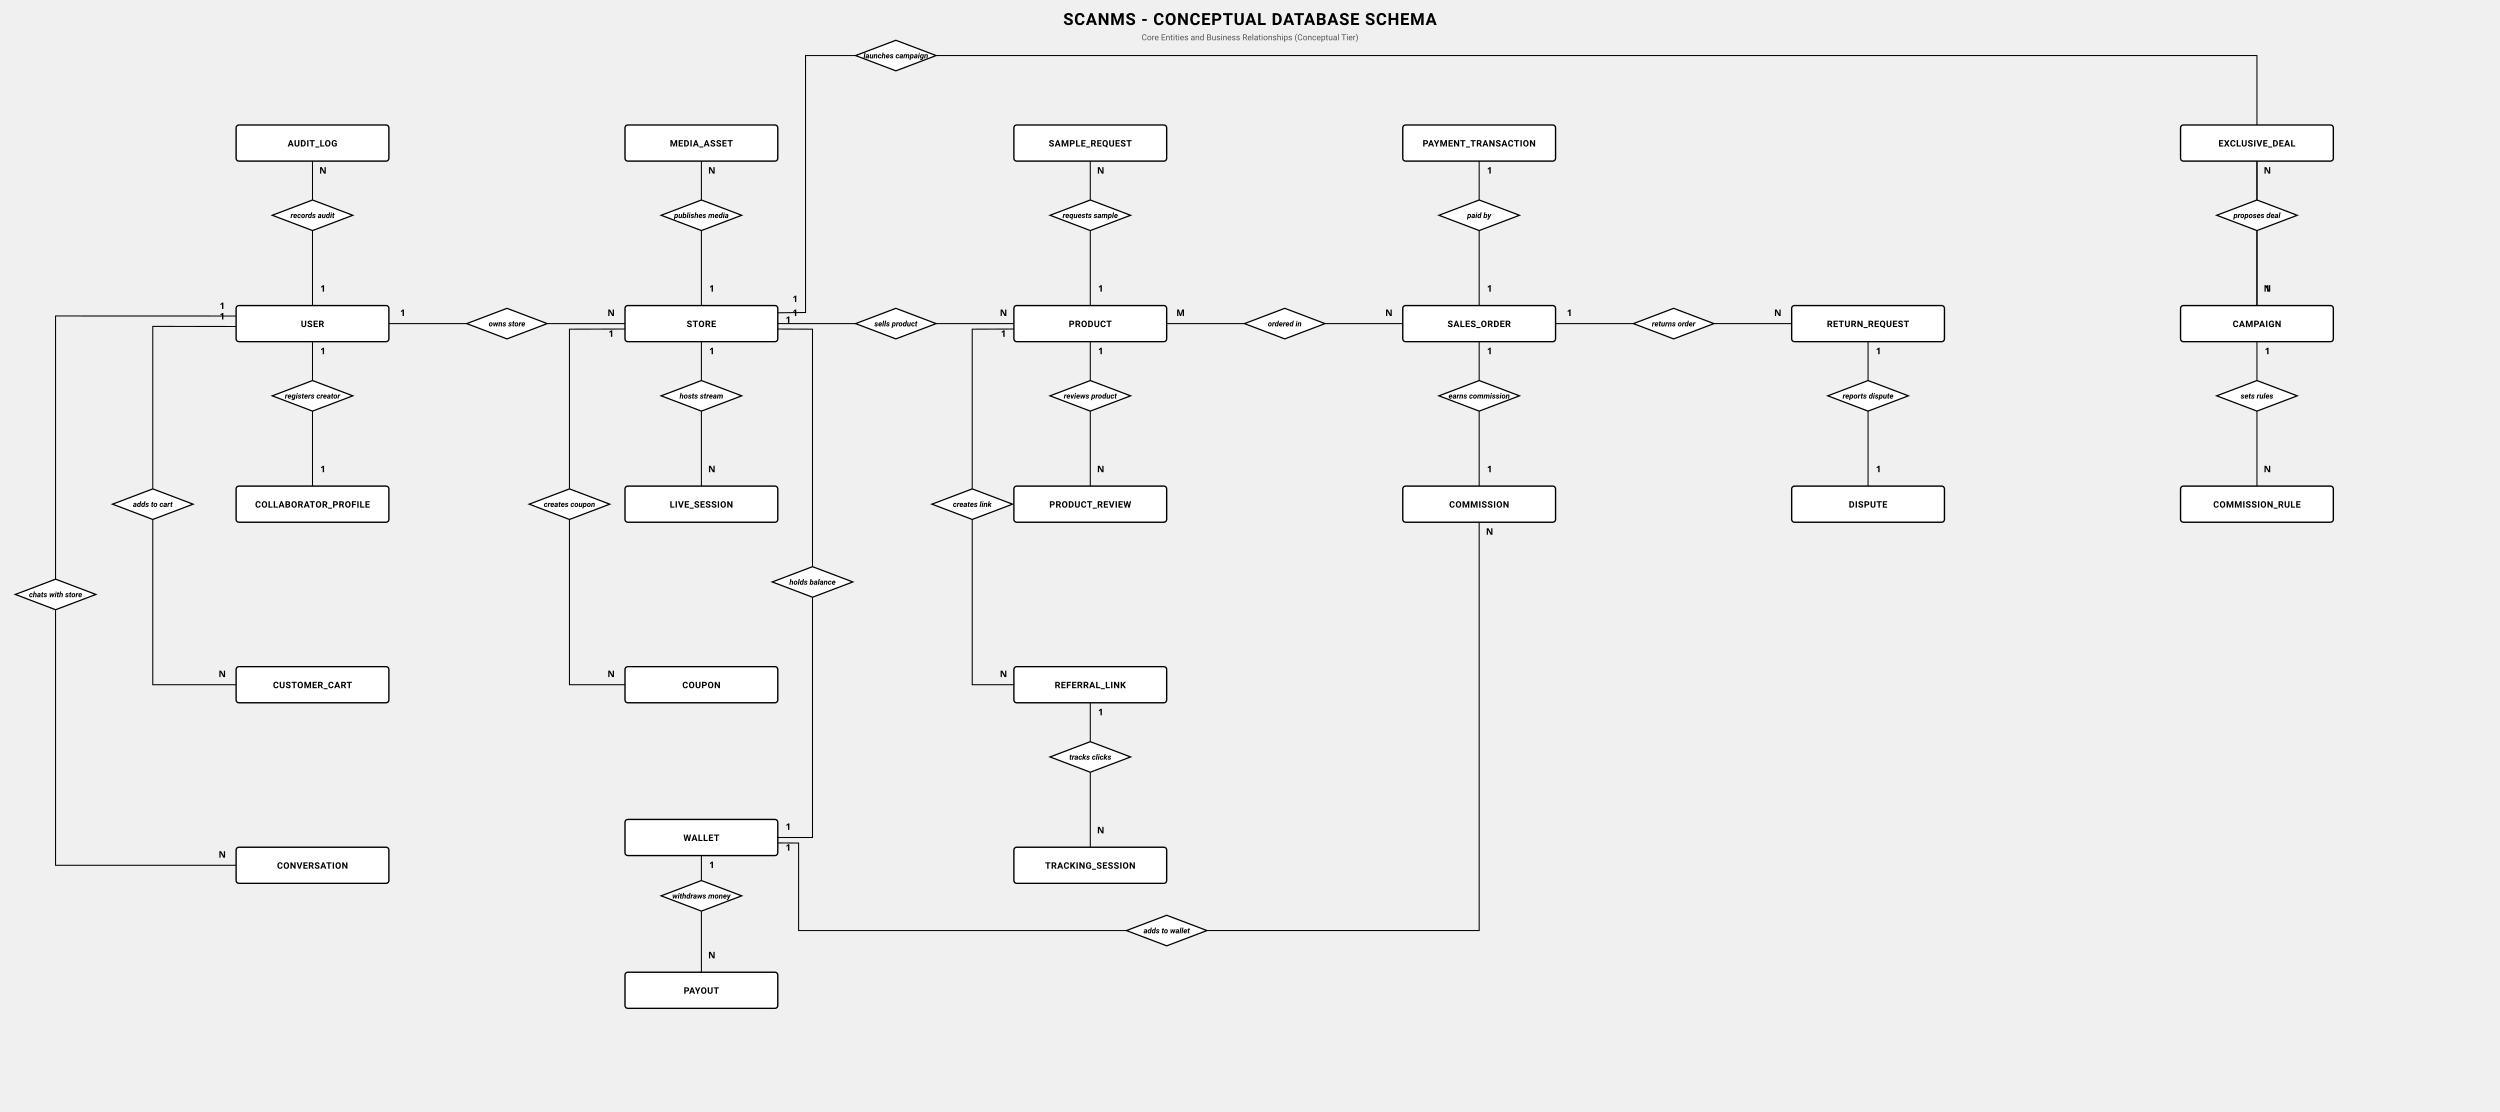
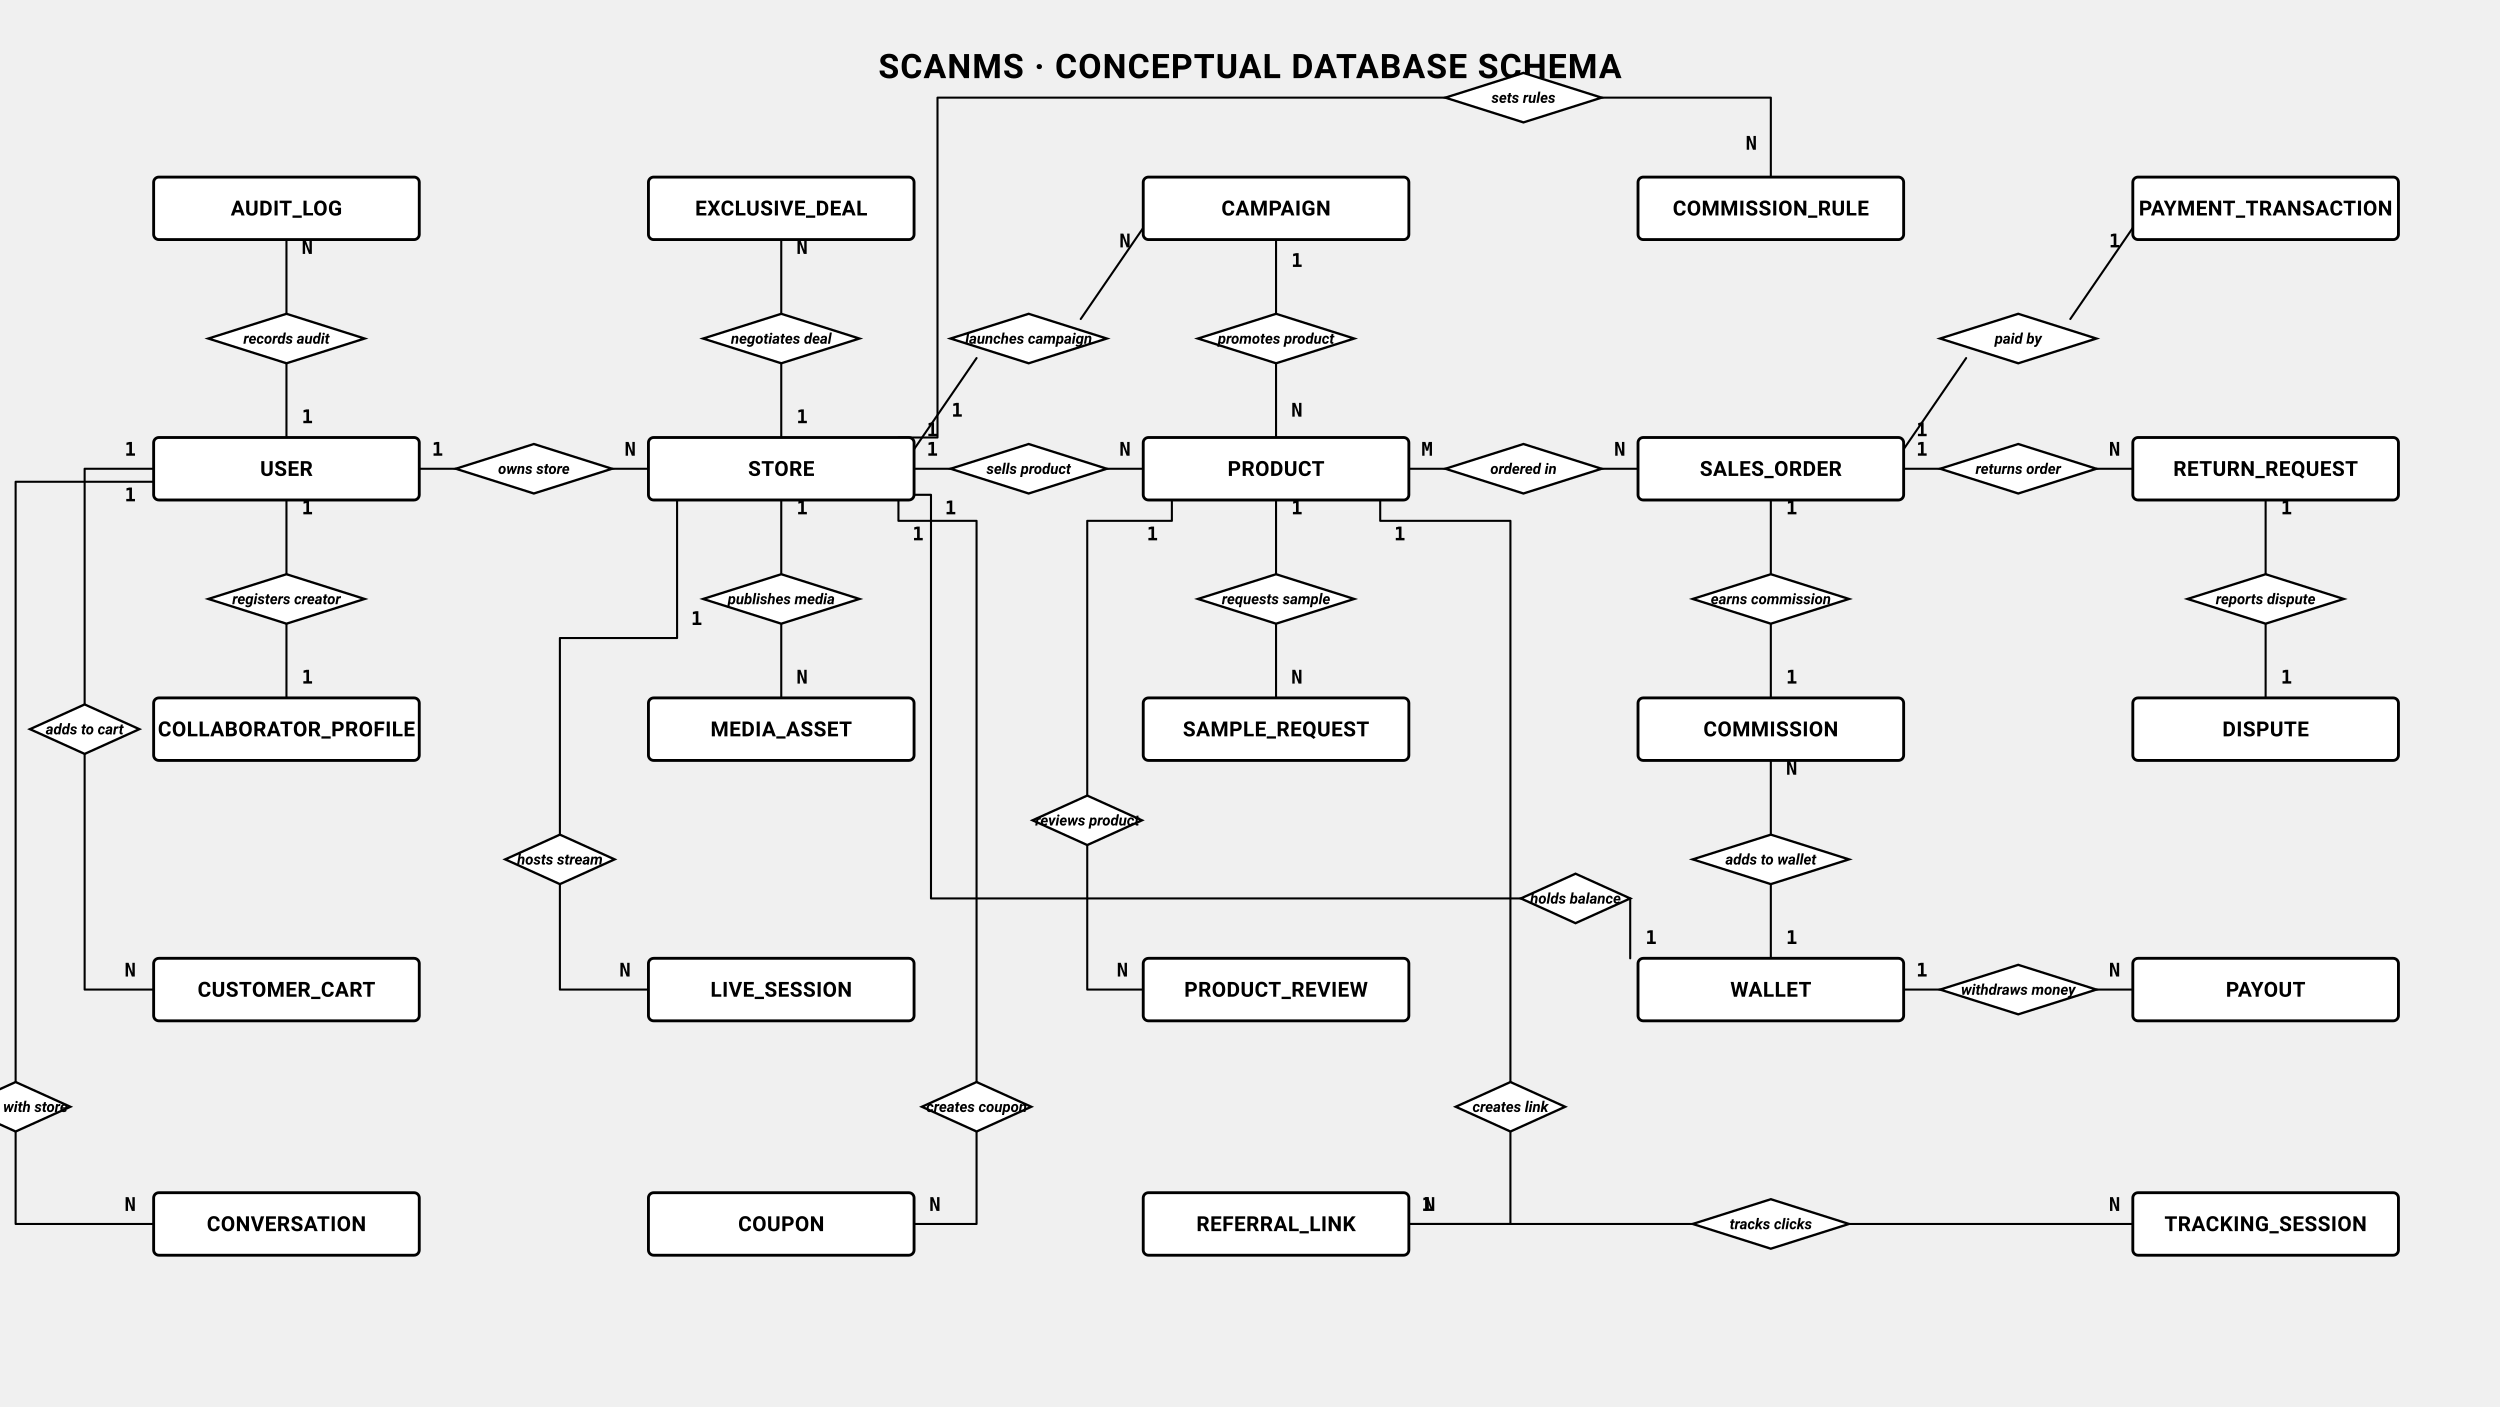
- <svg xmlns="http://www.w3.org/2000/svg" viewBox="0 0 3600 1600" width="3600" height="1600" style="background:#ffffff; font-family: -apple-system, BlinkMacSystemFont, 'Segoe UI', Roboto, Helvetica, Arial, sans-serif;">
+ <svg xmlns="http://www.w3.org/2000/svg" viewBox="0 0 1920 1080" width="1920" height="1080" style="background:#FFFFFF; font-family: -apple-system, BlinkMacSystemFont, 'Segoe UI', Roboto, Helvetica, Arial, sans-serif;">
  <style>
-     .entity-box { fill: #ffffff; stroke: #000000; stroke-width: 2px; rx: 4px; }
-     .entity-text { font-size: 13px; font-weight: bold; fill: #000000; text-anchor: middle; letter-spacing: 0.5px; }
-     .diamond-shape { fill: #ffffff; stroke: #000000; stroke-width: 1.8px; }
-     .diamond-text { font-size: 11px; font-weight: bold; fill: #000000; text-anchor: middle; font-style: italic; }
-     .conn-line { fill: none; stroke: #000000; stroke-width: 1.5px; }
-     .card-text { font-size: 13px; font-weight: bold; fill: #000000; font-family: 'Segoe UI', monospace; text-anchor: middle; }
-     .title-main { font-size: 24px; font-weight: bold; fill: #000000; text-anchor: middle; letter-spacing: 1px; }
-     .subtitle { font-size: 12px; fill: #555555; text-anchor: middle; }
+     .ent-box { fill: #FFFFFF; stroke: #000000; stroke-width: 2.2px; rx: 4px; }
+     .ent-text { font-size: 16px; font-weight: bold; fill: #000000; text-anchor: middle; letter-spacing: 0.3px; }
+     .dia-shape { fill: #FFFFFF; stroke: #000000; stroke-width: 1.8px; }
+     .dia-text { font-size: 11.5px; font-weight: bold; font-style: italic; fill: #000000; text-anchor: middle; }
+     .conn-path { fill: none; stroke: #000000; stroke-width: 1.6px; stroke-linecap: round; stroke-linejoin: round; }
+     .card-label { font-size: 14.5px; font-weight: bold; fill: #000000; text-anchor: middle; font-family: monospace; }
+     .title-banner { font-size: 26px; font-weight: bold; fill: #000000; text-anchor: middle; letter-spacing: 0.8px; }
+     .subtitle-banner { font-size: 13.5px; font-weight: normal; fill: #444444; text-anchor: middle; }
+     .cluster-tag { font-size: 12.5px; font-weight: bold; fill: #222222; text-anchor: middle; letter-spacing: 0.8px; }
  </style>
-   <text x="1800.0" y="36" class="title-main">SCANMS - CONCEPTUAL DATABASE SCHEMA</text>
-   <text x="1800.0" y="58" class="subtitle">Core Entities and Business Relationships (Conceptual Tier)</text>
-   <path d="M 450.0 440 L 450.0 332.0" class="conn-line" />
-   <path d="M 450.0 288.0 L 450.0 232" class="conn-line" />
-   <text x="465" y="420" class="card-text">1</text>
-   <text x="465" y="250" class="card-text">N</text>
-   <path d="M 450.0 492 L 450.0 548.0" class="conn-line" />
-   <path d="M 450.0 592.0 L 450.0 700" class="conn-line" />
-   <text x="465" y="510" class="card-text">1</text>
-   <text x="465" y="680" class="card-text">1</text>
-   <path d="M 340 470.16 L 220 470 L 220.0 704.0" class="conn-line" />
-   <path d="M 220.0 748.0 L 220 986 L 340 986.0" class="conn-line" />
-   <text x="320" y="460" class="card-text">1</text>
-   <text x="320" y="975" class="card-text">N</text>
-   <path d="M 340 455.08 L 80 455 L 80.0 834.0" class="conn-line" />
-   <path d="M 80.0 878.0 L 80 1246 L 340 1246.0" class="conn-line" />
-   <text x="320" y="445" class="card-text">1</text>
-   <text x="320" y="1235" class="card-text">N</text>
-   <path d="M 560 466.0 L 672.0 466.0" class="conn-line" />
-   <path d="M 788.0 466.0 L 900 466.0" class="conn-line" />
-   <text x="580" y="455" class="card-text">1</text>
-   <text x="880" y="455" class="card-text">N</text>
-   <path d="M 1010.0 440 L 1010.0 332.0" class="conn-line" />
-   <path d="M 1010.0 288.0 L 1010.0 232" class="conn-line" />
-   <text x="1025" y="420" class="card-text">1</text>
-   <text x="1025" y="250" class="card-text">N</text>
-   <path d="M 1010.0 492 L 1010.0 548.0" class="conn-line" />
-   <path d="M 1010.0 592.0 L 1010.0 700" class="conn-line" />
-   <text x="1025" y="510" class="card-text">1</text>
-   <text x="1025" y="680" class="card-text">N</text>
-   <path d="M 900 473.8 L 820 474 L 820.0 704.0" class="conn-line" />
-   <path d="M 820.0 748.0 L 820 986 L 900 986.0" class="conn-line" />
-   <text x="880" y="485" class="card-text">1</text>
-   <text x="880" y="975" class="card-text">N</text>
-   <path d="M 1120 473.8 L 1170 474 L 1170.0 816.0" class="conn-line" />
-   <path d="M 1170.0 860.0 L 1170 1206 L 1120 1206.0" class="conn-line" />
-   <text x="1135" y="465" class="card-text">1</text>
-   <text x="1135" y="1195" class="card-text">1</text>
-   <path d="M 1010.0 1232 L 1010.0 1268.0" class="conn-line" />
-   <path d="M 1010.0 1312.0 L 1010.0 1400" class="conn-line" />
-   <text x="1025" y="1250" class="card-text">1</text>
-   <text x="1025" y="1380" class="card-text">N</text>
-   <path d="M 1120 466.0 L 1232.0 466.0" class="conn-line" />
-   <path d="M 1348.0 466.0 L 1460 466.0" class="conn-line" />
-   <text x="1145" y="455" class="card-text">1</text>
-   <text x="1445" y="455" class="card-text">N</text>
-   <path d="M 1120 450.4 L 1160 450 L 1160 80 L 1232.0 80.0" class="conn-line" />
-   <path d="M 1348.0 80.0 L 3250 80 L 3250.0 440" class="conn-line" />
-   <text x="1145" y="435" class="card-text">1</text>
-   <text x="3265" y="420" class="card-text">N</text>
-   <path d="M 1570.0 440 L 1570.0 332.0" class="conn-line" />
-   <path d="M 1570.0 288.0 L 1570.0 232" class="conn-line" />
-   <text x="1585" y="420" class="card-text">1</text>
-   <text x="1585" y="250" class="card-text">N</text>
-   <path d="M 1570.0 492 L 1570.0 548.0" class="conn-line" />
-   <path d="M 1570.0 592.0 L 1570.0 700" class="conn-line" />
-   <text x="1585" y="510" class="card-text">1</text>
-   <text x="1585" y="680" class="card-text">N</text>
-   <path d="M 1460 473.8 L 1400 474 L 1400.0 704.0" class="conn-line" />
-   <path d="M 1400.0 748.0 L 1400 986 L 1460 986.0" class="conn-line" />
-   <text x="1445" y="485" class="card-text">1</text>
-   <text x="1445" y="975" class="card-text">N</text>
-   <path d="M 1570.0 1012 L 1570.0 1068.0" class="conn-line" />
-   <path d="M 1570.0 1112.0 L 1570.0 1220" class="conn-line" />
-   <text x="1585" y="1030" class="card-text">1</text>
-   <text x="1585" y="1200" class="card-text">N</text>
-   <path d="M 1680 466.0 L 1792.0 466.0" class="conn-line" />
-   <path d="M 1908.0 466.0 L 2020 466.0" class="conn-line" />
-   <text x="1700" y="455" class="card-text">M</text>
-   <text x="2000" y="455" class="card-text">N</text>
-   <path d="M 2130.0 440 L 2130.0 332.0" class="conn-line" />
-   <path d="M 2130.0 288.0 L 2130.0 232" class="conn-line" />
-   <text x="2145" y="420" class="card-text">1</text>
-   <text x="2145" y="250" class="card-text">1</text>
-   <path d="M 2130.0 492 L 2130.0 548.0" class="conn-line" />
-   <path d="M 2130.0 592.0 L 2130.0 700" class="conn-line" />
-   <text x="2145" y="510" class="card-text">1</text>
-   <text x="2145" y="680" class="card-text">1</text>
-   <path d="M 2240 466.0 L 2352.0 466.0" class="conn-line" />
-   <path d="M 2468.0 466.0 L 2580 466.0" class="conn-line" />
-   <text x="2260" y="455" class="card-text">1</text>
-   <text x="2560" y="455" class="card-text">N</text>
-   <path d="M 2690.0 492 L 2690.0 548.0" class="conn-line" />
-   <path d="M 2690.0 592.0 L 2690.0 700" class="conn-line" />
-   <text x="2705" y="510" class="card-text">1</text>
-   <text x="2705" y="680" class="card-text">1</text>
-   <path d="M 3250.0 440 L 3250.0 332.0" class="conn-line" />
-   <path d="M 3250.0 288.0 L 3250.0 232" class="conn-line" />
-   <text x="3265" y="420" class="card-text">1</text>
-   <text x="3265" y="250" class="card-text">N</text>
-   <path d="M 3250.0 492 L 3250.0 548.0" class="conn-line" />
-   <path d="M 3250.0 592.0 L 3250.0 700" class="conn-line" />
-   <text x="3265" y="510" class="card-text">1</text>
-   <text x="3265" y="680" class="card-text">N</text>
-   <path d="M 2130.0 752 L 2130 1340 L 1738.0 1340.0" class="conn-line" />
-   <path d="M 1622.0 1340.0 L 1150 1340 L 1150 1214 L 1120 1213.8" class="conn-line" />
-   <text x="2145" y="770" class="card-text">N</text>
-   <text x="1135" y="1225" class="card-text">1</text>
-   <g>
-     <polygon points="450,288.0 508.0,310 450,332.0 392.0,310" class="diamond-shape" />
-     <text x="450" y="314" class="diamond-text">records audit</text>
-   </g>
-   <g>
-     <polygon points="450,548.0 508.0,570 450,592.0 392.0,570" class="diamond-shape" />
-     <text x="450" y="574" class="diamond-text">registers creator</text>
-   </g>
-   <g>
-     <polygon points="220,704.0 278.0,726 220,748.0 162.0,726" class="diamond-shape" />
-     <text x="220" y="730" class="diamond-text">adds to cart</text>
-   </g>
-   <g>
-     <polygon points="80,834.0 138.0,856 80,878.0 22.0,856" class="diamond-shape" />
-     <text x="80" y="860" class="diamond-text">chats with store</text>
-   </g>
-   <g>
-     <polygon points="730,444.0 788.0,466 730,488.0 672.0,466" class="diamond-shape" />
-     <text x="730" y="470" class="diamond-text">owns store</text>
-   </g>
-   <g>
-     <polygon points="1010,288.0 1068.0,310 1010,332.0 952.0,310" class="diamond-shape" />
-     <text x="1010" y="314" class="diamond-text">publishes media</text>
-   </g>
-   <g>
-     <polygon points="1010,548.0 1068.0,570 1010,592.0 952.0,570" class="diamond-shape" />
-     <text x="1010" y="574" class="diamond-text">hosts stream</text>
-   </g>
-   <g>
-     <polygon points="820,704.0 878.0,726 820,748.0 762.0,726" class="diamond-shape" />
-     <text x="820" y="730" class="diamond-text">creates coupon</text>
-   </g>
-   <g>
-     <polygon points="1170,816.0 1228.0,838 1170,860.0 1112.0,838" class="diamond-shape" />
-     <text x="1170" y="842" class="diamond-text">holds balance</text>
-   </g>
-   <g>
-     <polygon points="1010,1268.0 1068.0,1290 1010,1312.0 952.0,1290" class="diamond-shape" />
-     <text x="1010" y="1294" class="diamond-text">withdraws money</text>
-   </g>
-   <g>
-     <polygon points="1290,444.0 1348.0,466 1290,488.0 1232.0,466" class="diamond-shape" />
-     <text x="1290" y="470" class="diamond-text">sells product</text>
-   </g>
-   <g>
-     <polygon points="1290,58.0 1348.0,80 1290,102.0 1232.0,80" class="diamond-shape" />
-     <text x="1290" y="84" class="diamond-text">launches campaign</text>
-   </g>
-   <g>
-     <polygon points="1570,288.0 1628.0,310 1570,332.0 1512.0,310" class="diamond-shape" />
-     <text x="1570" y="314" class="diamond-text">requests sample</text>
-   </g>
-   <g>
-     <polygon points="1570,548.0 1628.0,570 1570,592.0 1512.0,570" class="diamond-shape" />
-     <text x="1570" y="574" class="diamond-text">reviews product</text>
-   </g>
-   <g>
-     <polygon points="1400,704.0 1458.0,726 1400,748.0 1342.0,726" class="diamond-shape" />
-     <text x="1400" y="730" class="diamond-text">creates link</text>
-   </g>
-   <g>
-     <polygon points="1570,1068.0 1628.0,1090 1570,1112.0 1512.0,1090" class="diamond-shape" />
-     <text x="1570" y="1094" class="diamond-text">tracks clicks</text>
-   </g>
-   <g>
-     <polygon points="1850,444.0 1908.0,466 1850,488.0 1792.0,466" class="diamond-shape" />
-     <text x="1850" y="470" class="diamond-text">ordered in</text>
-   </g>
-   <g>
-     <polygon points="2130,288.0 2188.0,310 2130,332.0 2072.0,310" class="diamond-shape" />
-     <text x="2130" y="314" class="diamond-text">paid by</text>
-   </g>
-   <g>
-     <polygon points="2130,548.0 2188.0,570 2130,592.0 2072.0,570" class="diamond-shape" />
-     <text x="2130" y="574" class="diamond-text">earns commission</text>
-   </g>
-   <g>
-     <polygon points="2410,444.0 2468.0,466 2410,488.0 2352.0,466" class="diamond-shape" />
-     <text x="2410" y="470" class="diamond-text">returns order</text>
-   </g>
-   <g>
-     <polygon points="2690,548.0 2748.0,570 2690,592.0 2632.0,570" class="diamond-shape" />
-     <text x="2690" y="574" class="diamond-text">reports dispute</text>
-   </g>
-   <g>
-     <polygon points="3250,288.0 3308.0,310 3250,332.0 3192.0,310" class="diamond-shape" />
-     <text x="3250" y="314" class="diamond-text">proposes deal</text>
-   </g>
-   <g>
-     <polygon points="3250,548.0 3308.0,570 3250,592.0 3192.0,570" class="diamond-shape" />
-     <text x="3250" y="574" class="diamond-text">sets rules</text>
-   </g>
-   <g>
-     <polygon points="1680,1318.0 1738.0,1340 1680,1362.0 1622.0,1340" class="diamond-shape" />
-     <text x="1680" y="1344" class="diamond-text">adds to wallet</text>
-   </g>
-   <g transform="translate(340, 180)">
-     <rect width="220" height="52" class="entity-box" />
-     <text x="110.0" y="31" class="entity-text">AUDIT_LOG</text>
-   </g>
-   <g transform="translate(340, 440)">
-     <rect width="220" height="52" class="entity-box" />
-     <text x="110.0" y="31" class="entity-text">USER</text>
-   </g>
-   <g transform="translate(340, 700)">
-     <rect width="220" height="52" class="entity-box" />
-     <text x="110.0" y="31" class="entity-text">COLLABORATOR_PROFILE</text>
-   </g>
-   <g transform="translate(340, 960)">
-     <rect width="220" height="52" class="entity-box" />
-     <text x="110.0" y="31" class="entity-text">CUSTOMER_CART</text>
-   </g>
-   <g transform="translate(340, 1220)">
-     <rect width="220" height="52" class="entity-box" />
-     <text x="110.0" y="31" class="entity-text">CONVERSATION</text>
-   </g>
-   <g transform="translate(900, 180)">
-     <rect width="220" height="52" class="entity-box" />
-     <text x="110.0" y="31" class="entity-text">MEDIA_ASSET</text>
-   </g>
-   <g transform="translate(900, 440)">
-     <rect width="220" height="52" class="entity-box" />
-     <text x="110.0" y="31" class="entity-text">STORE</text>
-   </g>
-   <g transform="translate(900, 700)">
-     <rect width="220" height="52" class="entity-box" />
-     <text x="110.0" y="31" class="entity-text">LIVE_SESSION</text>
-   </g>
-   <g transform="translate(900, 960)">
-     <rect width="220" height="52" class="entity-box" />
-     <text x="110.0" y="31" class="entity-text">COUPON</text>
-   </g>
-   <g transform="translate(900, 1180)">
-     <rect width="220" height="52" class="entity-box" />
-     <text x="110.0" y="31" class="entity-text">WALLET</text>
-   </g>
-   <g transform="translate(900, 1400)">
-     <rect width="220" height="52" class="entity-box" />
-     <text x="110.0" y="31" class="entity-text">PAYOUT</text>
-   </g>
-   <g transform="translate(1460, 180)">
-     <rect width="220" height="52" class="entity-box" />
-     <text x="110.0" y="31" class="entity-text">SAMPLE_REQUEST</text>
-   </g>
-   <g transform="translate(1460, 440)">
-     <rect width="220" height="52" class="entity-box" />
-     <text x="110.0" y="31" class="entity-text">PRODUCT</text>
-   </g>
-   <g transform="translate(1460, 700)">
-     <rect width="220" height="52" class="entity-box" />
-     <text x="110.0" y="31" class="entity-text">PRODUCT_REVIEW</text>
-   </g>
-   <g transform="translate(1460, 960)">
-     <rect width="220" height="52" class="entity-box" />
-     <text x="110.0" y="31" class="entity-text">REFERRAL_LINK</text>
-   </g>
-   <g transform="translate(1460, 1220)">
-     <rect width="220" height="52" class="entity-box" />
-     <text x="110.0" y="31" class="entity-text">TRACKING_SESSION</text>
-   </g>
-   <g transform="translate(2020, 180)">
-     <rect width="220" height="52" class="entity-box" />
-     <text x="110.0" y="31" class="entity-text">PAYMENT_TRANSACTION</text>
-   </g>
-   <g transform="translate(2020, 440)">
-     <rect width="220" height="52" class="entity-box" />
-     <text x="110.0" y="31" class="entity-text">SALES_ORDER</text>
-   </g>
-   <g transform="translate(2020, 700)">
-     <rect width="220" height="52" class="entity-box" />
-     <text x="110.0" y="31" class="entity-text">COMMISSION</text>
-   </g>
-   <g transform="translate(2580, 440)">
-     <rect width="220" height="52" class="entity-box" />
-     <text x="110.0" y="31" class="entity-text">RETURN_REQUEST</text>
-   </g>
-   <g transform="translate(2580, 700)">
-     <rect width="220" height="52" class="entity-box" />
-     <text x="110.0" y="31" class="entity-text">DISPUTE</text>
-   </g>
-   <g transform="translate(3140, 180)">
-     <rect width="220" height="52" class="entity-box" />
-     <text x="110.0" y="31" class="entity-text">EXCLUSIVE_DEAL</text>
-   </g>
-   <g transform="translate(3140, 440)">
-     <rect width="220" height="52" class="entity-box" />
-     <text x="110.0" y="31" class="entity-text">CAMPAIGN</text>
-   </g>
-   <g transform="translate(3140, 700)">
-     <rect width="220" height="52" class="entity-box" />
-     <text x="110.0" y="31" class="entity-text">COMMISSION_RULE</text>
+   <text x="960" y="60" class="title-banner">SCANMS · CONCEPTUAL DATABASE SCHEMA</text>
+   <path d="M 322 360 L 350 360" class="conn-path" />
+   <path d="M 470 360 L 498 360" class="conn-path" />
+   <text x="336" y="350" class="card-label">1</text>
+   <text x="484" y="350" class="card-label">N</text>
+   <g>
+     <polygon points="410,341.0 470.0,360 410,379.0 350.0,360" class="dia-shape" />
+     <text x="410" y="364" class="dia-text">owns store</text>
+   </g>
+   <path d="M 702 360 L 730 360" class="conn-path" />
+   <path d="M 850 360 L 878 360" class="conn-path" />
+   <text x="716" y="350" class="card-label">1</text>
+   <text x="864" y="350" class="card-label">N</text>
+   <g>
+     <polygon points="790,341.0 850.0,360 790,379.0 730.0,360" class="dia-shape" />
+     <text x="790" y="364" class="dia-text">sells product</text>
+   </g>
+   <path d="M 1082 360 L 1110 360" class="conn-path" />
+   <path d="M 1230 360 L 1258 360" class="conn-path" />
+   <text x="1096" y="350" class="card-label">M</text>
+   <text x="1244" y="350" class="card-label">N</text>
+   <g>
+     <polygon points="1170,341.0 1230.0,360 1170,379.0 1110.0,360" class="dia-shape" />
+     <text x="1170" y="364" class="dia-text">ordered in</text>
+   </g>
+   <path d="M 1462 360 L 1490 360" class="conn-path" />
+   <path d="M 1610 360 L 1638 360" class="conn-path" />
+   <text x="1476" y="350" class="card-label">1</text>
+   <text x="1624" y="350" class="card-label">N</text>
+   <g>
+     <polygon points="1550,341.0 1610.0,360 1550,379.0 1490.0,360" class="dia-shape" />
+     <text x="1550" y="364" class="dia-text">returns order</text>
+   </g>
+   <path d="M 600 336 L 600 279" class="conn-path" />
+   <path d="M 600 241 L 600 184" class="conn-path" />
+   <text x="616" y="325" class="card-label">1</text>
+   <text x="616" y="195" class="card-label">N</text>
+   <g>
+     <polygon points="600,241.0 660.0,260 600,279.0 540.0,260" class="dia-shape" />
+     <text x="600" y="264" class="dia-text">negotiates deal</text>
+   </g>
+   <path d="M 690 336 L 720 336 L 720 75 L 1110 75" class="conn-path" />
+   <path d="M 1230 75 L 1360 75 L 1360 136" class="conn-path" />
+   <text x="735" y="320" class="card-label">1</text>
+   <text x="1345" y="115" class="card-label">N</text>
+   <g>
+     <polygon points="1170,56.0 1230.0,75 1170,94.0 1110.0,75" class="dia-shape" />
+     <text x="1170" y="79" class="dia-text">sets rules</text>
+   </g>
+   <path d="M 702 345 L 750 275" class="conn-path" />
+   <path d="M 830 245 L 878 175" class="conn-path" />
+   <text x="716" y="335" class="card-label">1</text>
+   <text x="864" y="190" class="card-label">N</text>
+   <g>
+     <polygon points="790,241.0 850.0,260 790,279.0 730.0,260" class="dia-shape" />
+     <text x="790" y="264" class="dia-text">launches campaign</text>
+   </g>
+   <path d="M 980 184 L 980 241" class="conn-path" />
+   <path d="M 980 279 L 980 336" class="conn-path" />
+   <text x="996" y="205" class="card-label">1</text>
+   <text x="996" y="320" class="card-label">N</text>
+   <g>
+     <polygon points="980,241.0 1040.0,260 980,279.0 920.0,260" class="dia-shape" />
+     <text x="980" y="264" class="dia-text">promotes product</text>
+   </g>
+   <path d="M 1462 345 L 1510 275" class="conn-path" />
+   <path d="M 1590 245 L 1638 175" class="conn-path" />
+   <text x="1476" y="335" class="card-label">1</text>
+   <text x="1624" y="190" class="card-label">1</text>
+   <g>
+     <polygon points="1550,241.0 1610.0,260 1550,279.0 1490.0,260" class="dia-shape" />
+     <text x="1550" y="264" class="dia-text">paid by</text>
+   </g>
+   <path d="M 220 336 L 220 279" class="conn-path" />
+   <path d="M 220 241 L 220 184" class="conn-path" />
+   <text x="236" y="325" class="card-label">1</text>
+   <text x="236" y="195" class="card-label">N</text>
+   <g>
+     <polygon points="220,241.0 280.0,260 220,279.0 160.0,260" class="dia-shape" />
+     <text x="220" y="264" class="dia-text">records audit</text>
+   </g>
+   <path d="M 220 384 L 220 441" class="conn-path" />
+   <path d="M 220 479 L 220 536" class="conn-path" />
+   <text x="236" y="395" class="card-label">1</text>
+   <text x="236" y="525" class="card-label">1</text>
+   <g>
+     <polygon points="220,441.0 280.0,460 220,479.0 160.0,460" class="dia-shape" />
+     <text x="220" y="464" class="dia-text">registers creator</text>
+   </g>
+   <path d="M 600 384 L 600 441" class="conn-path" />
+   <path d="M 600 479 L 600 536" class="conn-path" />
+   <text x="616" y="395" class="card-label">1</text>
+   <text x="616" y="525" class="card-label">N</text>
+   <g>
+     <polygon points="600,441.0 660.0,460 600,479.0 540.0,460" class="dia-shape" />
+     <text x="600" y="464" class="dia-text">publishes media</text>
+   </g>
+   <path d="M 980 384 L 980 441" class="conn-path" />
+   <path d="M 980 479 L 980 536" class="conn-path" />
+   <text x="996" y="395" class="card-label">1</text>
+   <text x="996" y="525" class="card-label">N</text>
+   <g>
+     <polygon points="980,441.0 1040.0,460 980,479.0 920.0,460" class="dia-shape" />
+     <text x="980" y="464" class="dia-text">requests sample</text>
+   </g>
+   <path d="M 1360 384 L 1360 441" class="conn-path" />
+   <path d="M 1360 479 L 1360 536" class="conn-path" />
+   <text x="1376" y="395" class="card-label">1</text>
+   <text x="1376" y="525" class="card-label">1</text>
+   <g>
+     <polygon points="1360,441.0 1420.0,460 1360,479.0 1300.0,460" class="dia-shape" />
+     <text x="1360" y="464" class="dia-text">earns commission</text>
+   </g>
+   <path d="M 1360 584 L 1360 641" class="conn-path" />
+   <path d="M 1360 679 L 1360 736" class="conn-path" />
+   <text x="1376" y="595" class="card-label">N</text>
+   <text x="1376" y="725" class="card-label">1</text>
+   <g>
+     <polygon points="1360,641.0 1420.0,660 1360,679.0 1300.0,660" class="dia-shape" />
+     <text x="1360" y="664" class="dia-text">adds to wallet</text>
+   </g>
+   <path d="M 1740 384 L 1740 441" class="conn-path" />
+   <path d="M 1740 479 L 1740 536" class="conn-path" />
+   <text x="1756" y="395" class="card-label">1</text>
+   <text x="1756" y="525" class="card-label">1</text>
+   <g>
+     <polygon points="1740,441.0 1800.0,460 1740,479.0 1680.0,460" class="dia-shape" />
+     <text x="1740" y="464" class="dia-text">reports dispute</text>
+   </g>
+   <path d="M 1462 760 L 1490 760" class="conn-path" />
+   <path d="M 1610 760 L 1638 760" class="conn-path" />
+   <text x="1476" y="750" class="card-label">1</text>
+   <text x="1624" y="750" class="card-label">N</text>
+   <g>
+     <polygon points="1550,741.0 1610.0,760 1550,779.0 1490.0,760" class="dia-shape" />
+     <text x="1550" y="764" class="dia-text">withdraws money</text>
+   </g>
+   <path d="M 1082 940 L 1300 940" class="conn-path" />
+   <path d="M 1420 940 L 1638 940" class="conn-path" />
+   <text x="1096" y="930" class="card-label">1</text>
+   <text x="1624" y="930" class="card-label">N</text>
+   <g>
+     <polygon points="1360,921.0 1420.0,940 1360,959.0 1300.0,940" class="dia-shape" />
+     <text x="1360" y="944" class="dia-text">tracks clicks</text>
+   </g>
+   <path d="M 118 360 L 65 360 L 65 541" class="conn-path" />
+   <path d="M 65 579 L 65 760 L 118 760" class="conn-path" />
+   <text x="100" y="350" class="card-label">1</text>
+   <text x="100" y="750" class="card-label">N</text>
+   <g>
+     <polygon points="65,541.0 107.0,560 65,579.0 23.0,560" class="dia-shape" />
+     <text x="65" y="564" class="dia-text">adds to cart</text>
+   </g>
+   <path d="M 118 370 L 12 370 L 12 831" class="conn-path" />
+   <path d="M 12 869 L 12 940 L 118 940" class="conn-path" />
+   <text x="100" y="385" class="card-label">1</text>
+   <text x="100" y="930" class="card-label">N</text>
+   <g>
+     <polygon points="12,831.0 54.0,850 12,869.0 -30.0,850" class="dia-shape" />
+     <text x="12" y="854" class="dia-text">chats with store</text>
+   </g>
+   <path d="M 520 384 L 520 490 L 430 490 L 430 641" class="conn-path" />
+   <path d="M 430 679 L 430 760 L 498 760" class="conn-path" />
+   <text x="535" y="480" class="card-label">1</text>
+   <text x="480" y="750" class="card-label">N</text>
+   <g>
+     <polygon points="430,641.0 472.0,660 430,679.0 388.0,660" class="dia-shape" />
+     <text x="430" y="664" class="dia-text">hosts stream</text>
+   </g>
+   <path d="M 690 384 L 690 400 L 750 400 L 750 831" class="conn-path" />
+   <path d="M 750 869 L 750 940 L 702 940" class="conn-path" />
+   <text x="705" y="415" class="card-label">1</text>
+   <text x="718" y="930" class="card-label">N</text>
+   <g>
+     <polygon points="750,831.0 792.0,850 750,869.0 708.0,850" class="dia-shape" />
+     <text x="750" y="854" class="dia-text">creates coupon</text>
+   </g>
+   <path d="M 900 384 L 900 400 L 835 400 L 835 611" class="conn-path" />
+   <path d="M 835 649 L 835 760 L 878 760" class="conn-path" />
+   <text x="885" y="415" class="card-label">1</text>
+   <text x="862" y="750" class="card-label">N</text>
+   <g>
+     <polygon points="835,611.0 877.0,630 835,649.0 793.0,630" class="dia-shape" />
+     <text x="835" y="634" class="dia-text">reviews product</text>
+   </g>
+   <path d="M 1060 384 L 1060 400 L 1160 400 L 1160 831" class="conn-path" />
+   <path d="M 1160 869 L 1160 940 L 1082 940" class="conn-path" />
+   <text x="1075" y="415" class="card-label">1</text>
+   <text x="1098" y="930" class="card-label">N</text>
+   <g>
+     <polygon points="1160,831.0 1202.0,850 1160,869.0 1118.0,850" class="dia-shape" />
+     <text x="1160" y="854" class="dia-text">creates link</text>
+   </g>
+   <path d="M 702 380 L 715 380 L 715 690 L 1168 690" class="conn-path" />
+   <path d="M 1252 690 L 1252 736" class="conn-path" />
+   <text x="730" y="395" class="card-label">1</text>
+   <text x="1268" y="725" class="card-label">1</text>
+   <g>
+     <polygon points="1210,671.0 1252.0,690 1210,709.0 1168.0,690" class="dia-shape" />
+     <text x="1210" y="694" class="dia-text">holds balance</text>
+   </g>
+   <g>
+     <rect x="118.0" y="136.0" width="204" height="48" rx="4" class="ent-box" />
+     <text x="220" y="165.5" class="ent-text">AUDIT_LOG</text>
+   </g>
+   <g>
+     <rect x="118.0" y="336.0" width="204" height="48" rx="4" class="ent-box" />
+     <text x="220" y="365.5" class="ent-text">USER</text>
+   </g>
+   <g>
+     <rect x="118.0" y="536.0" width="204" height="48" rx="4" class="ent-box" />
+     <text x="220" y="565.5" class="ent-text">COLLABORATOR_PROFILE</text>
+   </g>
+   <g>
+     <rect x="118.0" y="736.0" width="204" height="48" rx="4" class="ent-box" />
+     <text x="220" y="765.5" class="ent-text">CUSTOMER_CART</text>
+   </g>
+   <g>
+     <rect x="118.0" y="916.0" width="204" height="48" rx="4" class="ent-box" />
+     <text x="220" y="945.5" class="ent-text">CONVERSATION</text>
+   </g>
+   <g>
+     <rect x="498.0" y="136.0" width="204" height="48" rx="4" class="ent-box" />
+     <text x="600" y="165.5" class="ent-text">EXCLUSIVE_DEAL</text>
+   </g>
+   <g>
+     <rect x="498.0" y="336.0" width="204" height="48" rx="4" class="ent-box" />
+     <text x="600" y="365.5" class="ent-text">STORE</text>
+   </g>
+   <g>
+     <rect x="498.0" y="536.0" width="204" height="48" rx="4" class="ent-box" />
+     <text x="600" y="565.5" class="ent-text">MEDIA_ASSET</text>
+   </g>
+   <g>
+     <rect x="498.0" y="736.0" width="204" height="48" rx="4" class="ent-box" />
+     <text x="600" y="765.5" class="ent-text">LIVE_SESSION</text>
+   </g>
+   <g>
+     <rect x="498.0" y="916.0" width="204" height="48" rx="4" class="ent-box" />
+     <text x="600" y="945.5" class="ent-text">COUPON</text>
+   </g>
+   <g>
+     <rect x="878.0" y="136.0" width="204" height="48" rx="4" class="ent-box" />
+     <text x="980" y="165.5" class="ent-text">CAMPAIGN</text>
+   </g>
+   <g>
+     <rect x="878.0" y="336.0" width="204" height="48" rx="4" class="ent-box" />
+     <text x="980" y="365.5" class="ent-text">PRODUCT</text>
+   </g>
+   <g>
+     <rect x="878.0" y="536.0" width="204" height="48" rx="4" class="ent-box" />
+     <text x="980" y="565.5" class="ent-text">SAMPLE_REQUEST</text>
+   </g>
+   <g>
+     <rect x="878.0" y="736.0" width="204" height="48" rx="4" class="ent-box" />
+     <text x="980" y="765.5" class="ent-text">PRODUCT_REVIEW</text>
+   </g>
+   <g>
+     <rect x="878.0" y="916.0" width="204" height="48" rx="4" class="ent-box" />
+     <text x="980" y="945.5" class="ent-text">REFERRAL_LINK</text>
+   </g>
+   <g>
+     <rect x="1258.0" y="136.0" width="204" height="48" rx="4" class="ent-box" />
+     <text x="1360" y="165.5" class="ent-text">COMMISSION_RULE</text>
+   </g>
+   <g>
+     <rect x="1258.0" y="336.0" width="204" height="48" rx="4" class="ent-box" />
+     <text x="1360" y="365.5" class="ent-text">SALES_ORDER</text>
+   </g>
+   <g>
+     <rect x="1258.0" y="536.0" width="204" height="48" rx="4" class="ent-box" />
+     <text x="1360" y="565.5" class="ent-text">COMMISSION</text>
+   </g>
+   <g>
+     <rect x="1258.0" y="736.0" width="204" height="48" rx="4" class="ent-box" />
+     <text x="1360" y="765.5" class="ent-text">WALLET</text>
+   </g>
+   <g>
+     <rect x="1638.0" y="136.0" width="204" height="48" rx="4" class="ent-box" />
+     <text x="1740" y="165.5" class="ent-text">PAYMENT_TRANSACTION</text>
+   </g>
+   <g>
+     <rect x="1638.0" y="336.0" width="204" height="48" rx="4" class="ent-box" />
+     <text x="1740" y="365.5" class="ent-text">RETURN_REQUEST</text>
+   </g>
+   <g>
+     <rect x="1638.0" y="536.0" width="204" height="48" rx="4" class="ent-box" />
+     <text x="1740" y="565.5" class="ent-text">DISPUTE</text>
+   </g>
+   <g>
+     <rect x="1638.0" y="736.0" width="204" height="48" rx="4" class="ent-box" />
+     <text x="1740" y="765.5" class="ent-text">PAYOUT</text>
+   </g>
+   <g>
+     <rect x="1638.0" y="916.0" width="204" height="48" rx="4" class="ent-box" />
+     <text x="1740" y="945.5" class="ent-text">TRACKING_SESSION</text>
  </g>
</svg>
